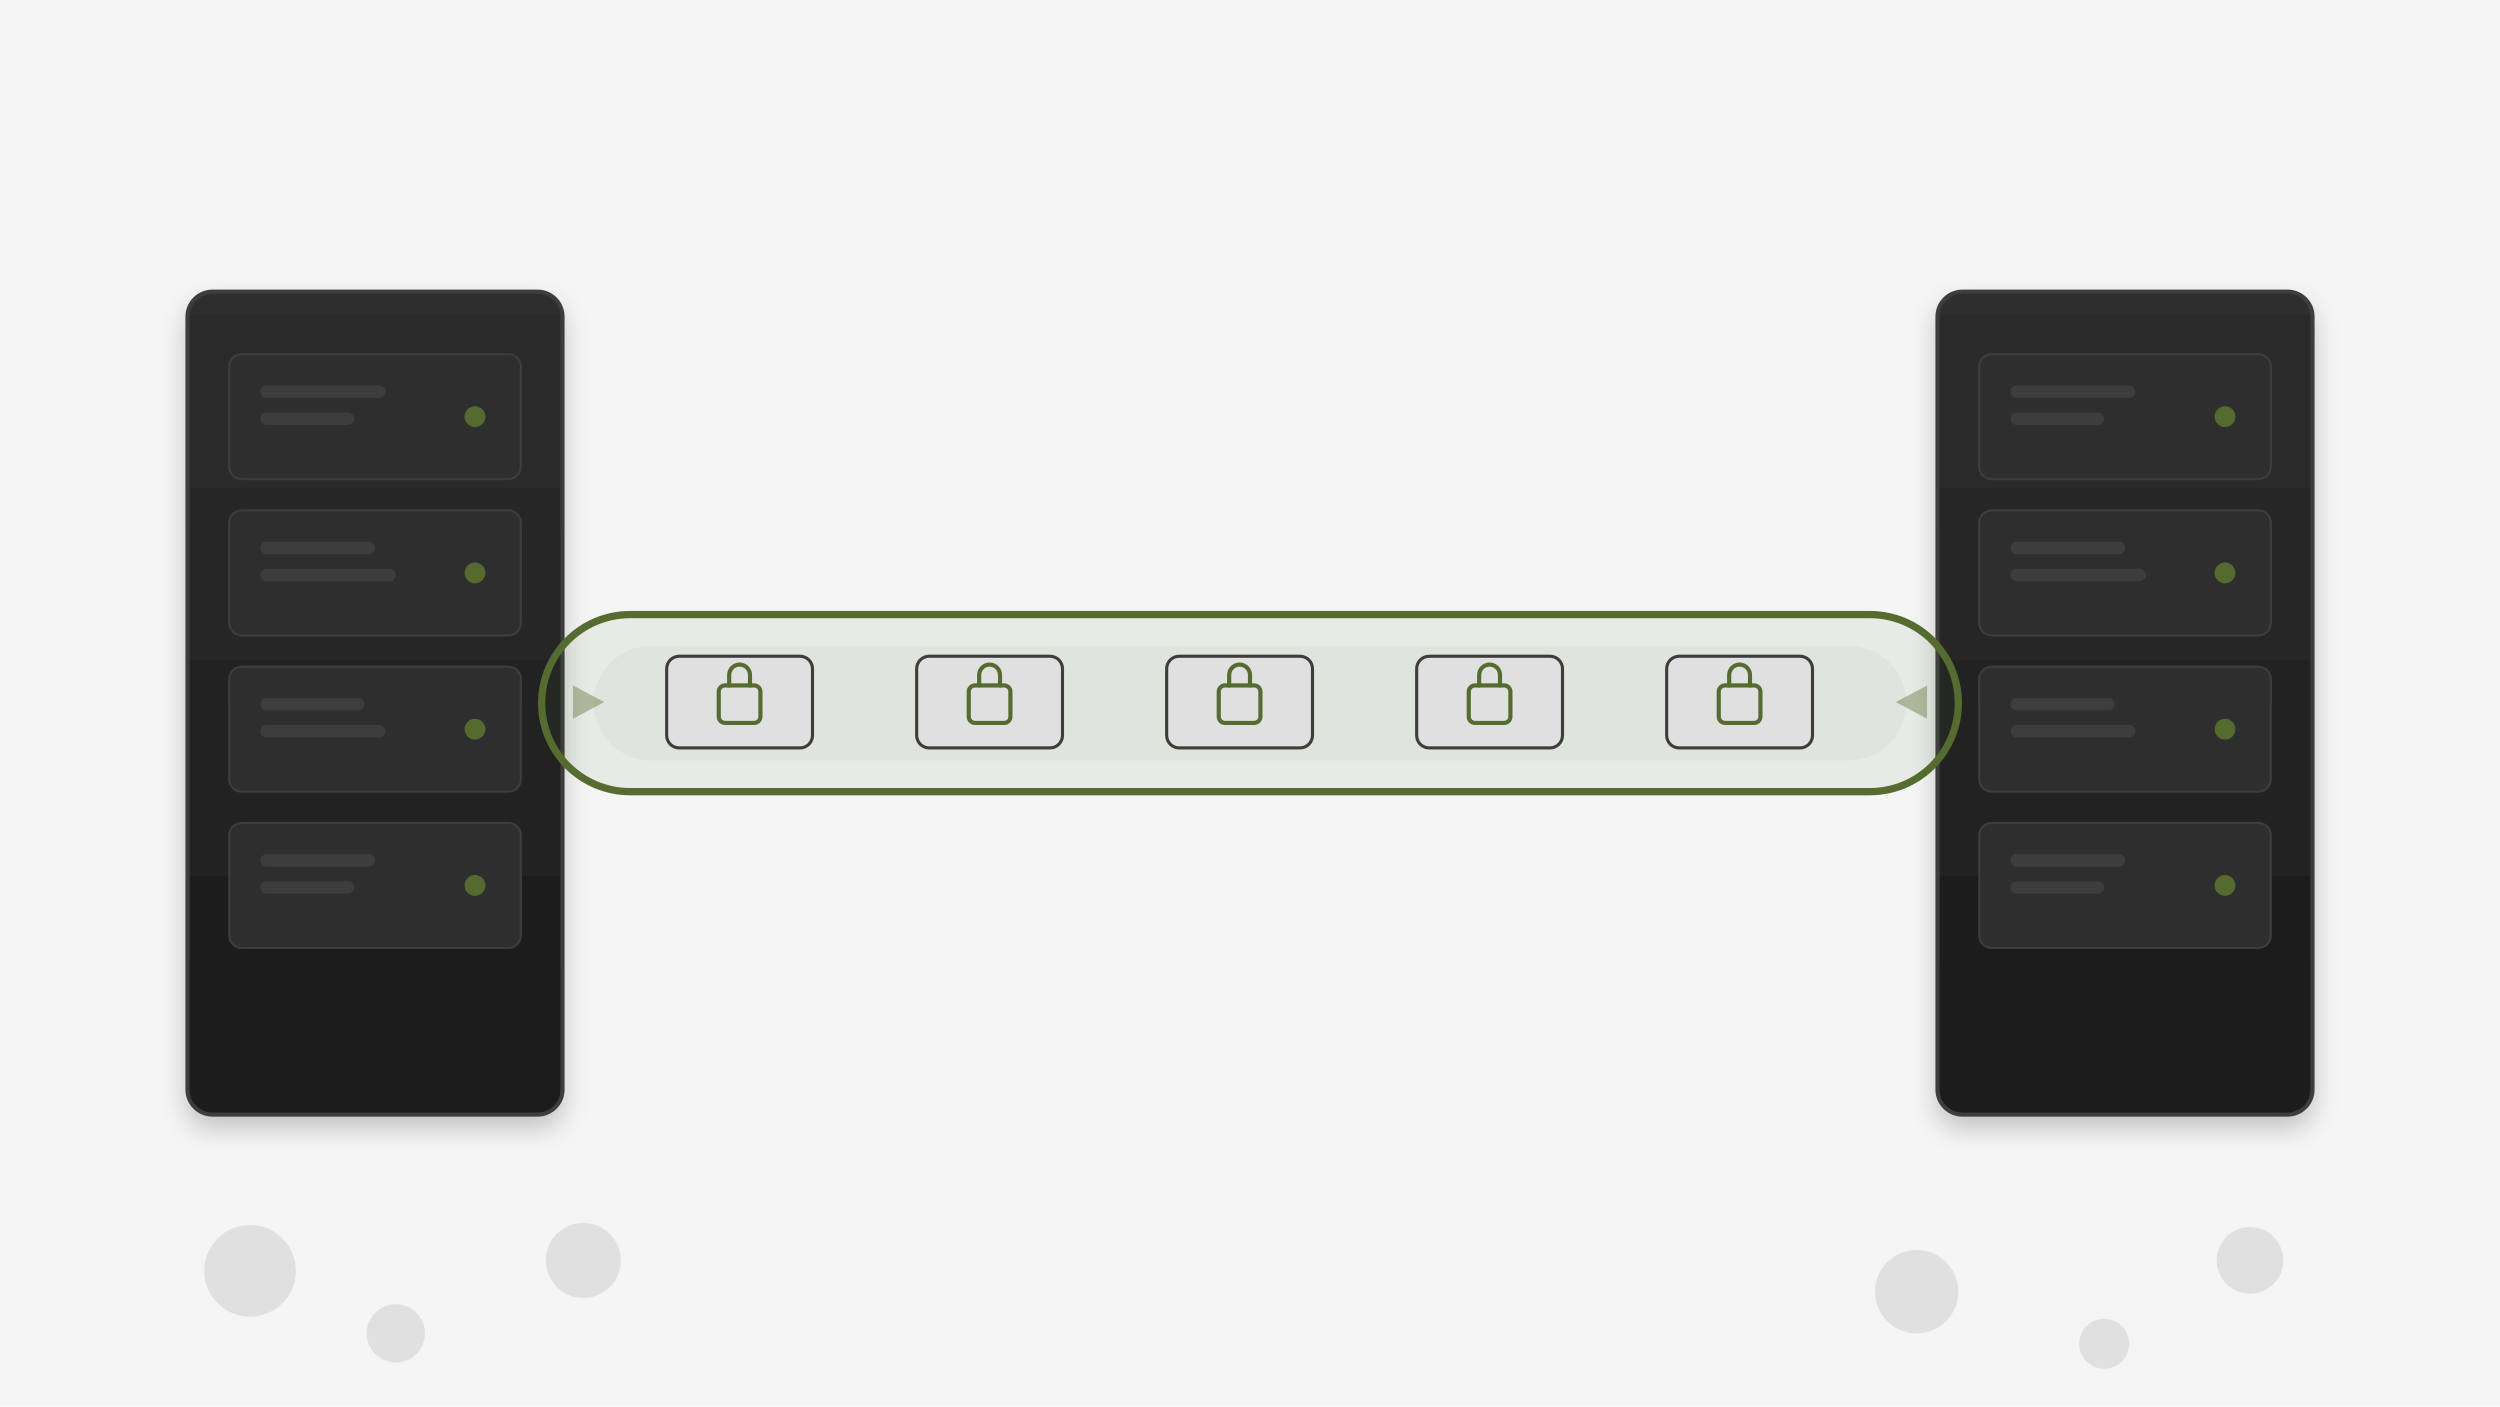
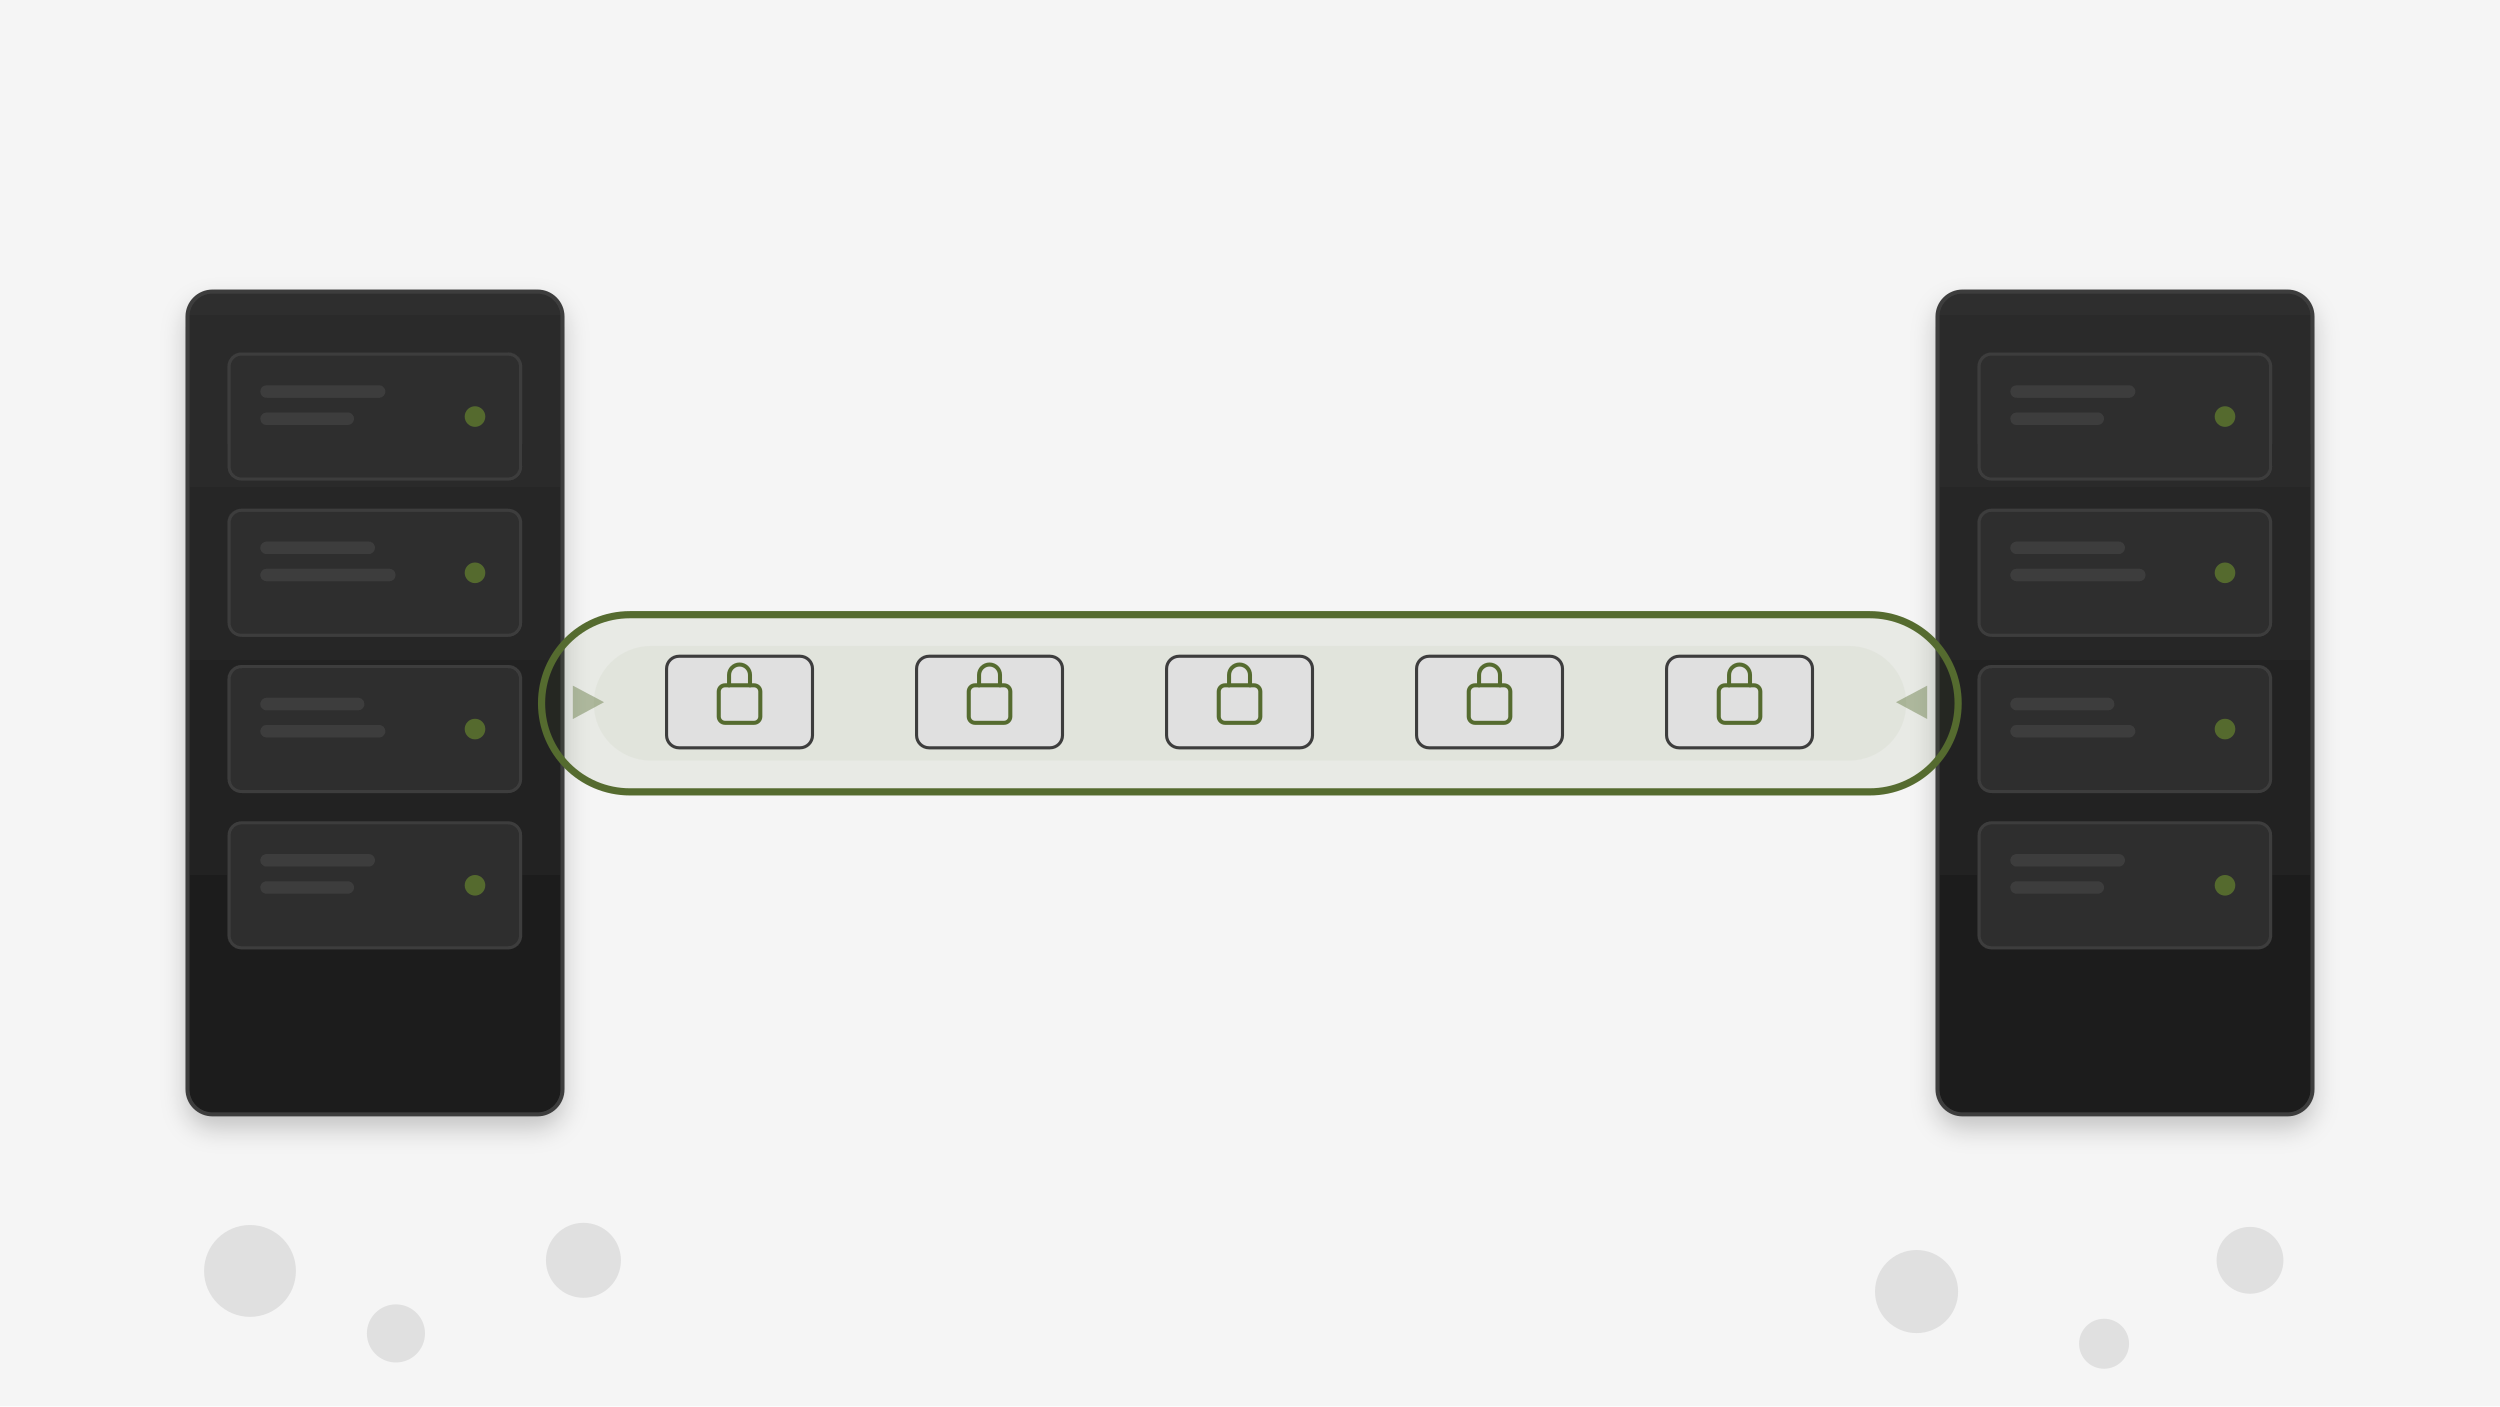
- <svg xmlns="http://www.w3.org/2000/svg" viewBox="0 0 1200 675" width="1200" height="675">
+ <svg xmlns="http://www.w3.org/2000/svg" viewBox="0 0 800 450" width="800" height="450">
  <defs>
    <linearGradient id="serverGrad" x1="0" y1="0" x2="0" y2="1">
      <stop offset="0%" stop-color="#2d2d2d" />
      <stop offset="100%" stop-color="#1a1a1a" />
    </linearGradient>
    <filter id="dropShadow" x="-20%" y="-20%" width="140%" height="140%">
-       <feGaussianBlur in="SourceAlpha" stdDeviation="6" />
-       <feOffset dx="0" dy="6" result="offsetblur" />
+       <feGaussianBlur in="SourceAlpha" stdDeviation="4" />
+       <feOffset dx="0" dy="4" result="offsetblur" />
      <feComponentTransfer>
        <feFuncA type="linear" slope="0.2" />
      </feComponentTransfer>
      <feMerge>
        <feMergeNode />
        <feMergeNode in="SourceGraphic" />
      </feMerge>
    </filter>
  </defs>
-   <rect width="1200" height="675" fill="#f5f5f5" />
-   <circle cx="120" cy="610" r="22" fill="#e0e0e0" />
-   <circle cx="190" cy="640" r="14" fill="#e0e0e0" />
-   <circle cx="280" cy="605" r="18" fill="#e0e0e0" />
-   <circle cx="920" cy="620" r="20" fill="#e0e0e0" />
-   <circle cx="1010" cy="645" r="12" fill="#e0e0e0" />
-   <circle cx="1080" cy="605" r="16" fill="#e0e0e0" />
+   <rect width="800" height="450" fill="#f5f5f5" />
+   <circle cx="80" cy="406.7" r="14.7" fill="#e0e0e0" />
+   <circle cx="126.7" cy="426.7" r="9.3" fill="#e0e0e0" />
+   <circle cx="186.7" cy="403.3" r="12" fill="#e0e0e0" />
+   <circle cx="613.3" cy="413.3" r="13.3" fill="#e0e0e0" />
+   <circle cx="673.3" cy="430" r="8" fill="#e0e0e0" />
+   <circle cx="720" cy="403.3" r="10.7" fill="#e0e0e0" />
  <g filter="url(#dropShadow)">
-     <rect x="90" y="140" width="180" height="395" rx="12" fill="url(#serverGrad)" stroke="#3d3d3d" stroke-width="2" />
-     <rect x="110" y="170" width="140" height="60" rx="6" fill="#2d2d2d" stroke="#3d3d3d" />
-     <rect x="110" y="245" width="140" height="60" rx="6" fill="#2d2d2d" stroke="#3d3d3d" />
-     <rect x="110" y="320" width="140" height="60" rx="6" fill="#2d2d2d" stroke="#3d3d3d" />
-     <rect x="110" y="395" width="140" height="60" rx="6" fill="#2d2d2d" stroke="#3d3d3d" />
-     <circle cx="228" cy="200" r="5" fill="#556b2f" />
-     <circle cx="228" cy="275" r="5" fill="#556b2f" />
-     <circle cx="228" cy="350" r="5" fill="#556b2f" />
-     <circle cx="228" cy="425" r="5" fill="#556b2f" />
-     <rect x="125" y="185" width="60" height="6" rx="3" fill="#3d3d3d" />
-     <rect x="125" y="198" width="45" height="6" rx="3" fill="#3d3d3d" />
-     <rect x="125" y="260" width="55" height="6" rx="3" fill="#3d3d3d" />
-     <rect x="125" y="273" width="65" height="6" rx="3" fill="#3d3d3d" />
-     <rect x="125" y="335" width="50" height="6" rx="3" fill="#3d3d3d" />
-     <rect x="125" y="348" width="60" height="6" rx="3" fill="#3d3d3d" />
-     <rect x="125" y="410" width="55" height="6" rx="3" fill="#3d3d3d" />
-     <rect x="125" y="423" width="45" height="6" rx="3" fill="#3d3d3d" />
+     <rect x="60" y="93.3" width="120" height="263.3" rx="8" fill="url(#serverGrad)" stroke="#3d3d3d" stroke-width="1.3" />
+     <rect x="73.3" y="113.3" width="93.3" height="40" rx="4" fill="#2d2d2d" stroke="#3d3d3d" />
+     <rect x="73.3" y="163.3" width="93.3" height="40" rx="4" fill="#2d2d2d" stroke="#3d3d3d" />
+     <rect x="73.3" y="213.3" width="93.3" height="40" rx="4" fill="#2d2d2d" stroke="#3d3d3d" />
+     <rect x="73.3" y="263.3" width="93.3" height="40" rx="4" fill="#2d2d2d" stroke="#3d3d3d" />
+     <circle cx="152" cy="133.3" r="3.3" fill="#556b2f" />
+     <circle cx="152" cy="183.3" r="3.3" fill="#556b2f" />
+     <circle cx="152" cy="233.3" r="3.3" fill="#556b2f" />
+     <circle cx="152" cy="283.3" r="3.3" fill="#556b2f" />
+     <rect x="83.3" y="123.3" width="40" height="4" rx="2" fill="#3d3d3d" />
+     <rect x="83.3" y="132" width="30" height="4" rx="2" fill="#3d3d3d" />
+     <rect x="83.3" y="173.3" width="36.7" height="4" rx="2" fill="#3d3d3d" />
+     <rect x="83.3" y="182" width="43.3" height="4" rx="2" fill="#3d3d3d" />
+     <rect x="83.3" y="223.3" width="33.3" height="4" rx="2" fill="#3d3d3d" />
+     <rect x="83.3" y="232" width="40" height="4" rx="2" fill="#3d3d3d" />
+     <rect x="83.3" y="273.3" width="36.7" height="4" rx="2" fill="#3d3d3d" />
+     <rect x="83.3" y="282" width="30" height="4" rx="2" fill="#3d3d3d" />
  </g>
  <g filter="url(#dropShadow)">
-     <rect x="930" y="140" width="180" height="395" rx="12" fill="url(#serverGrad)" stroke="#3d3d3d" stroke-width="2" />
-     <rect x="950" y="170" width="140" height="60" rx="6" fill="#2d2d2d" stroke="#3d3d3d" />
-     <rect x="950" y="245" width="140" height="60" rx="6" fill="#2d2d2d" stroke="#3d3d3d" />
-     <rect x="950" y="320" width="140" height="60" rx="6" fill="#2d2d2d" stroke="#3d3d3d" />
-     <rect x="950" y="395" width="140" height="60" rx="6" fill="#2d2d2d" stroke="#3d3d3d" />
-     <circle cx="1068" cy="200" r="5" fill="#556b2f" />
-     <circle cx="1068" cy="275" r="5" fill="#556b2f" />
-     <circle cx="1068" cy="350" r="5" fill="#556b2f" />
-     <circle cx="1068" cy="425" r="5" fill="#556b2f" />
-     <rect x="965" y="185" width="60" height="6" rx="3" fill="#3d3d3d" />
-     <rect x="965" y="198" width="45" height="6" rx="3" fill="#3d3d3d" />
-     <rect x="965" y="260" width="55" height="6" rx="3" fill="#3d3d3d" />
-     <rect x="965" y="273" width="65" height="6" rx="3" fill="#3d3d3d" />
-     <rect x="965" y="335" width="50" height="6" rx="3" fill="#3d3d3d" />
-     <rect x="965" y="348" width="60" height="6" rx="3" fill="#3d3d3d" />
-     <rect x="965" y="410" width="55" height="6" rx="3" fill="#3d3d3d" />
-     <rect x="965" y="423" width="45" height="6" rx="3" fill="#3d3d3d" />
+     <rect x="620" y="93.3" width="120" height="263.3" rx="8" fill="url(#serverGrad)" stroke="#3d3d3d" stroke-width="1.3" />
+     <rect x="633.3" y="113.3" width="93.3" height="40" rx="4" fill="#2d2d2d" stroke="#3d3d3d" />
+     <rect x="633.3" y="163.3" width="93.3" height="40" rx="4" fill="#2d2d2d" stroke="#3d3d3d" />
+     <rect x="633.3" y="213.3" width="93.3" height="40" rx="4" fill="#2d2d2d" stroke="#3d3d3d" />
+     <rect x="633.3" y="263.3" width="93.3" height="40" rx="4" fill="#2d2d2d" stroke="#3d3d3d" />
+     <circle cx="712" cy="133.3" r="3.3" fill="#556b2f" />
+     <circle cx="712" cy="183.3" r="3.3" fill="#556b2f" />
+     <circle cx="712" cy="233.3" r="3.3" fill="#556b2f" />
+     <circle cx="712" cy="283.3" r="3.3" fill="#556b2f" />
+     <rect x="643.3" y="123.3" width="40" height="4" rx="2" fill="#3d3d3d" />
+     <rect x="643.3" y="132" width="30" height="4" rx="2" fill="#3d3d3d" />
+     <rect x="643.3" y="173.3" width="36.7" height="4" rx="2" fill="#3d3d3d" />
+     <rect x="643.3" y="182" width="43.3" height="4" rx="2" fill="#3d3d3d" />
+     <rect x="643.3" y="223.3" width="33.3" height="4" rx="2" fill="#3d3d3d" />
+     <rect x="643.3" y="232" width="40" height="4" rx="2" fill="#3d3d3d" />
+     <rect x="643.3" y="273.3" width="36.7" height="4" rx="2" fill="#3d3d3d" />
+     <rect x="643.3" y="282" width="30" height="4" rx="2" fill="#3d3d3d" />
  </g>
-   <rect x="260" y="295" width="680" height="85" rx="42.5" fill="#556b2f" fill-opacity="0.08" stroke="#556b2f" stroke-width="3.5" />
-   <rect x="285" y="310" width="630" height="55" rx="27.5" fill="#556b2f" fill-opacity="0.05" />
+   <rect x="173.3" y="196.7" width="453.3" height="56.7" rx="28.3" fill="#556b2f" fill-opacity="0.08" stroke="#556b2f" stroke-width="2.3" />
+   <rect x="190" y="206.7" width="420" height="36.7" rx="18.3" fill="#556b2f" fill-opacity="0.05" />
  <g>
-     <g transform="translate(320, 315)">
-       <rect width="70" height="44" rx="6" fill="#e0e0e0" stroke="#3d3d3d" stroke-width="1.5" />
-       <rect x="25" y="14" width="20" height="18" rx="3" fill="none" stroke="#556b2f" stroke-width="2" />
-       <path d="M30 14 v-5 a5 5 0 0 1 10 0 v5" stroke="#556b2f" stroke-width="2" fill="none" stroke-linecap="round" />
+     <g transform="translate(213.3, 210)">
+       <rect width="46.7" height="29.3" rx="4" fill="#e0e0e0" stroke="#3d3d3d" stroke-width="1" />
+       <rect x="16.7" y="9.3" width="13.3" height="12" rx="2" fill="none" stroke="#556b2f" stroke-width="1.3" />
+       <path d="M20 9.3 v-3.3 a3.3 3.3 0 0 1 6.7 0 v3.3" stroke="#556b2f" stroke-width="1.3" fill="none" stroke-linecap="round" />
    </g>
-     <g transform="translate(440, 315)">
-       <rect width="70" height="44" rx="6" fill="#e0e0e0" stroke="#3d3d3d" stroke-width="1.5" />
-       <rect x="25" y="14" width="20" height="18" rx="3" fill="none" stroke="#556b2f" stroke-width="2" />
-       <path d="M30 14 v-5 a5 5 0 0 1 10 0 v5" stroke="#556b2f" stroke-width="2" fill="none" stroke-linecap="round" />
+     <g transform="translate(293.3, 210)">
+       <rect width="46.7" height="29.3" rx="4" fill="#e0e0e0" stroke="#3d3d3d" stroke-width="1" />
+       <rect x="16.7" y="9.3" width="13.3" height="12" rx="2" fill="none" stroke="#556b2f" stroke-width="1.3" />
+       <path d="M20 9.3 v-3.3 a3.3 3.3 0 0 1 6.7 0 v3.3" stroke="#556b2f" stroke-width="1.3" fill="none" stroke-linecap="round" />
    </g>
-     <g transform="translate(560, 315)">
-       <rect width="70" height="44" rx="6" fill="#e0e0e0" stroke="#3d3d3d" stroke-width="1.5" />
-       <rect x="25" y="14" width="20" height="18" rx="3" fill="none" stroke="#556b2f" stroke-width="2" />
-       <path d="M30 14 v-5 a5 5 0 0 1 10 0 v5" stroke="#556b2f" stroke-width="2" fill="none" stroke-linecap="round" />
+     <g transform="translate(373.3, 210)">
+       <rect width="46.7" height="29.3" rx="4" fill="#e0e0e0" stroke="#3d3d3d" stroke-width="1" />
+       <rect x="16.7" y="9.3" width="13.3" height="12" rx="2" fill="none" stroke="#556b2f" stroke-width="1.3" />
+       <path d="M20 9.3 v-3.3 a3.3 3.3 0 0 1 6.7 0 v3.3" stroke="#556b2f" stroke-width="1.3" fill="none" stroke-linecap="round" />
    </g>
-     <g transform="translate(680, 315)">
-       <rect width="70" height="44" rx="6" fill="#e0e0e0" stroke="#3d3d3d" stroke-width="1.5" />
-       <rect x="25" y="14" width="20" height="18" rx="3" fill="none" stroke="#556b2f" stroke-width="2" />
-       <path d="M30 14 v-5 a5 5 0 0 1 10 0 v5" stroke="#556b2f" stroke-width="2" fill="none" stroke-linecap="round" />
+     <g transform="translate(453.3, 210)">
+       <rect width="46.7" height="29.3" rx="4" fill="#e0e0e0" stroke="#3d3d3d" stroke-width="1" />
+       <rect x="16.7" y="9.3" width="13.3" height="12" rx="2" fill="none" stroke="#556b2f" stroke-width="1.3" />
+       <path d="M20 9.3 v-3.3 a3.3 3.3 0 0 1 6.7 0 v3.3" stroke="#556b2f" stroke-width="1.3" fill="none" stroke-linecap="round" />
    </g>
-     <g transform="translate(800, 315)">
-       <rect width="70" height="44" rx="6" fill="#e0e0e0" stroke="#3d3d3d" stroke-width="1.5" />
-       <rect x="25" y="14" width="20" height="18" rx="3" fill="none" stroke="#556b2f" stroke-width="2" />
-       <path d="M30 14 v-5 a5 5 0 0 1 10 0 v5" stroke="#556b2f" stroke-width="2" fill="none" stroke-linecap="round" />
+     <g transform="translate(533.3, 210)">
+       <rect width="46.7" height="29.3" rx="4" fill="#e0e0e0" stroke="#3d3d3d" stroke-width="1" />
+       <rect x="16.7" y="9.3" width="13.3" height="12" rx="2" fill="none" stroke="#556b2f" stroke-width="1.3" />
+       <path d="M20 9.3 v-3.3 a3.3 3.3 0 0 1 6.7 0 v3.3" stroke="#556b2f" stroke-width="1.3" fill="none" stroke-linecap="round" />
    </g>
  </g>
  <g fill="#556b2f" opacity="0.4">
-     <path d="M290 337 l-15 -8 v16 z" />
-     <path d="M910 337 l15 -8 v16 z" />
+     <path d="M193.3 224.7 l-10-5.3 v10.7 z" />
+     <path d="M606.7 224.7 l10-5.3 v10.7 z" />
  </g>
</svg>
